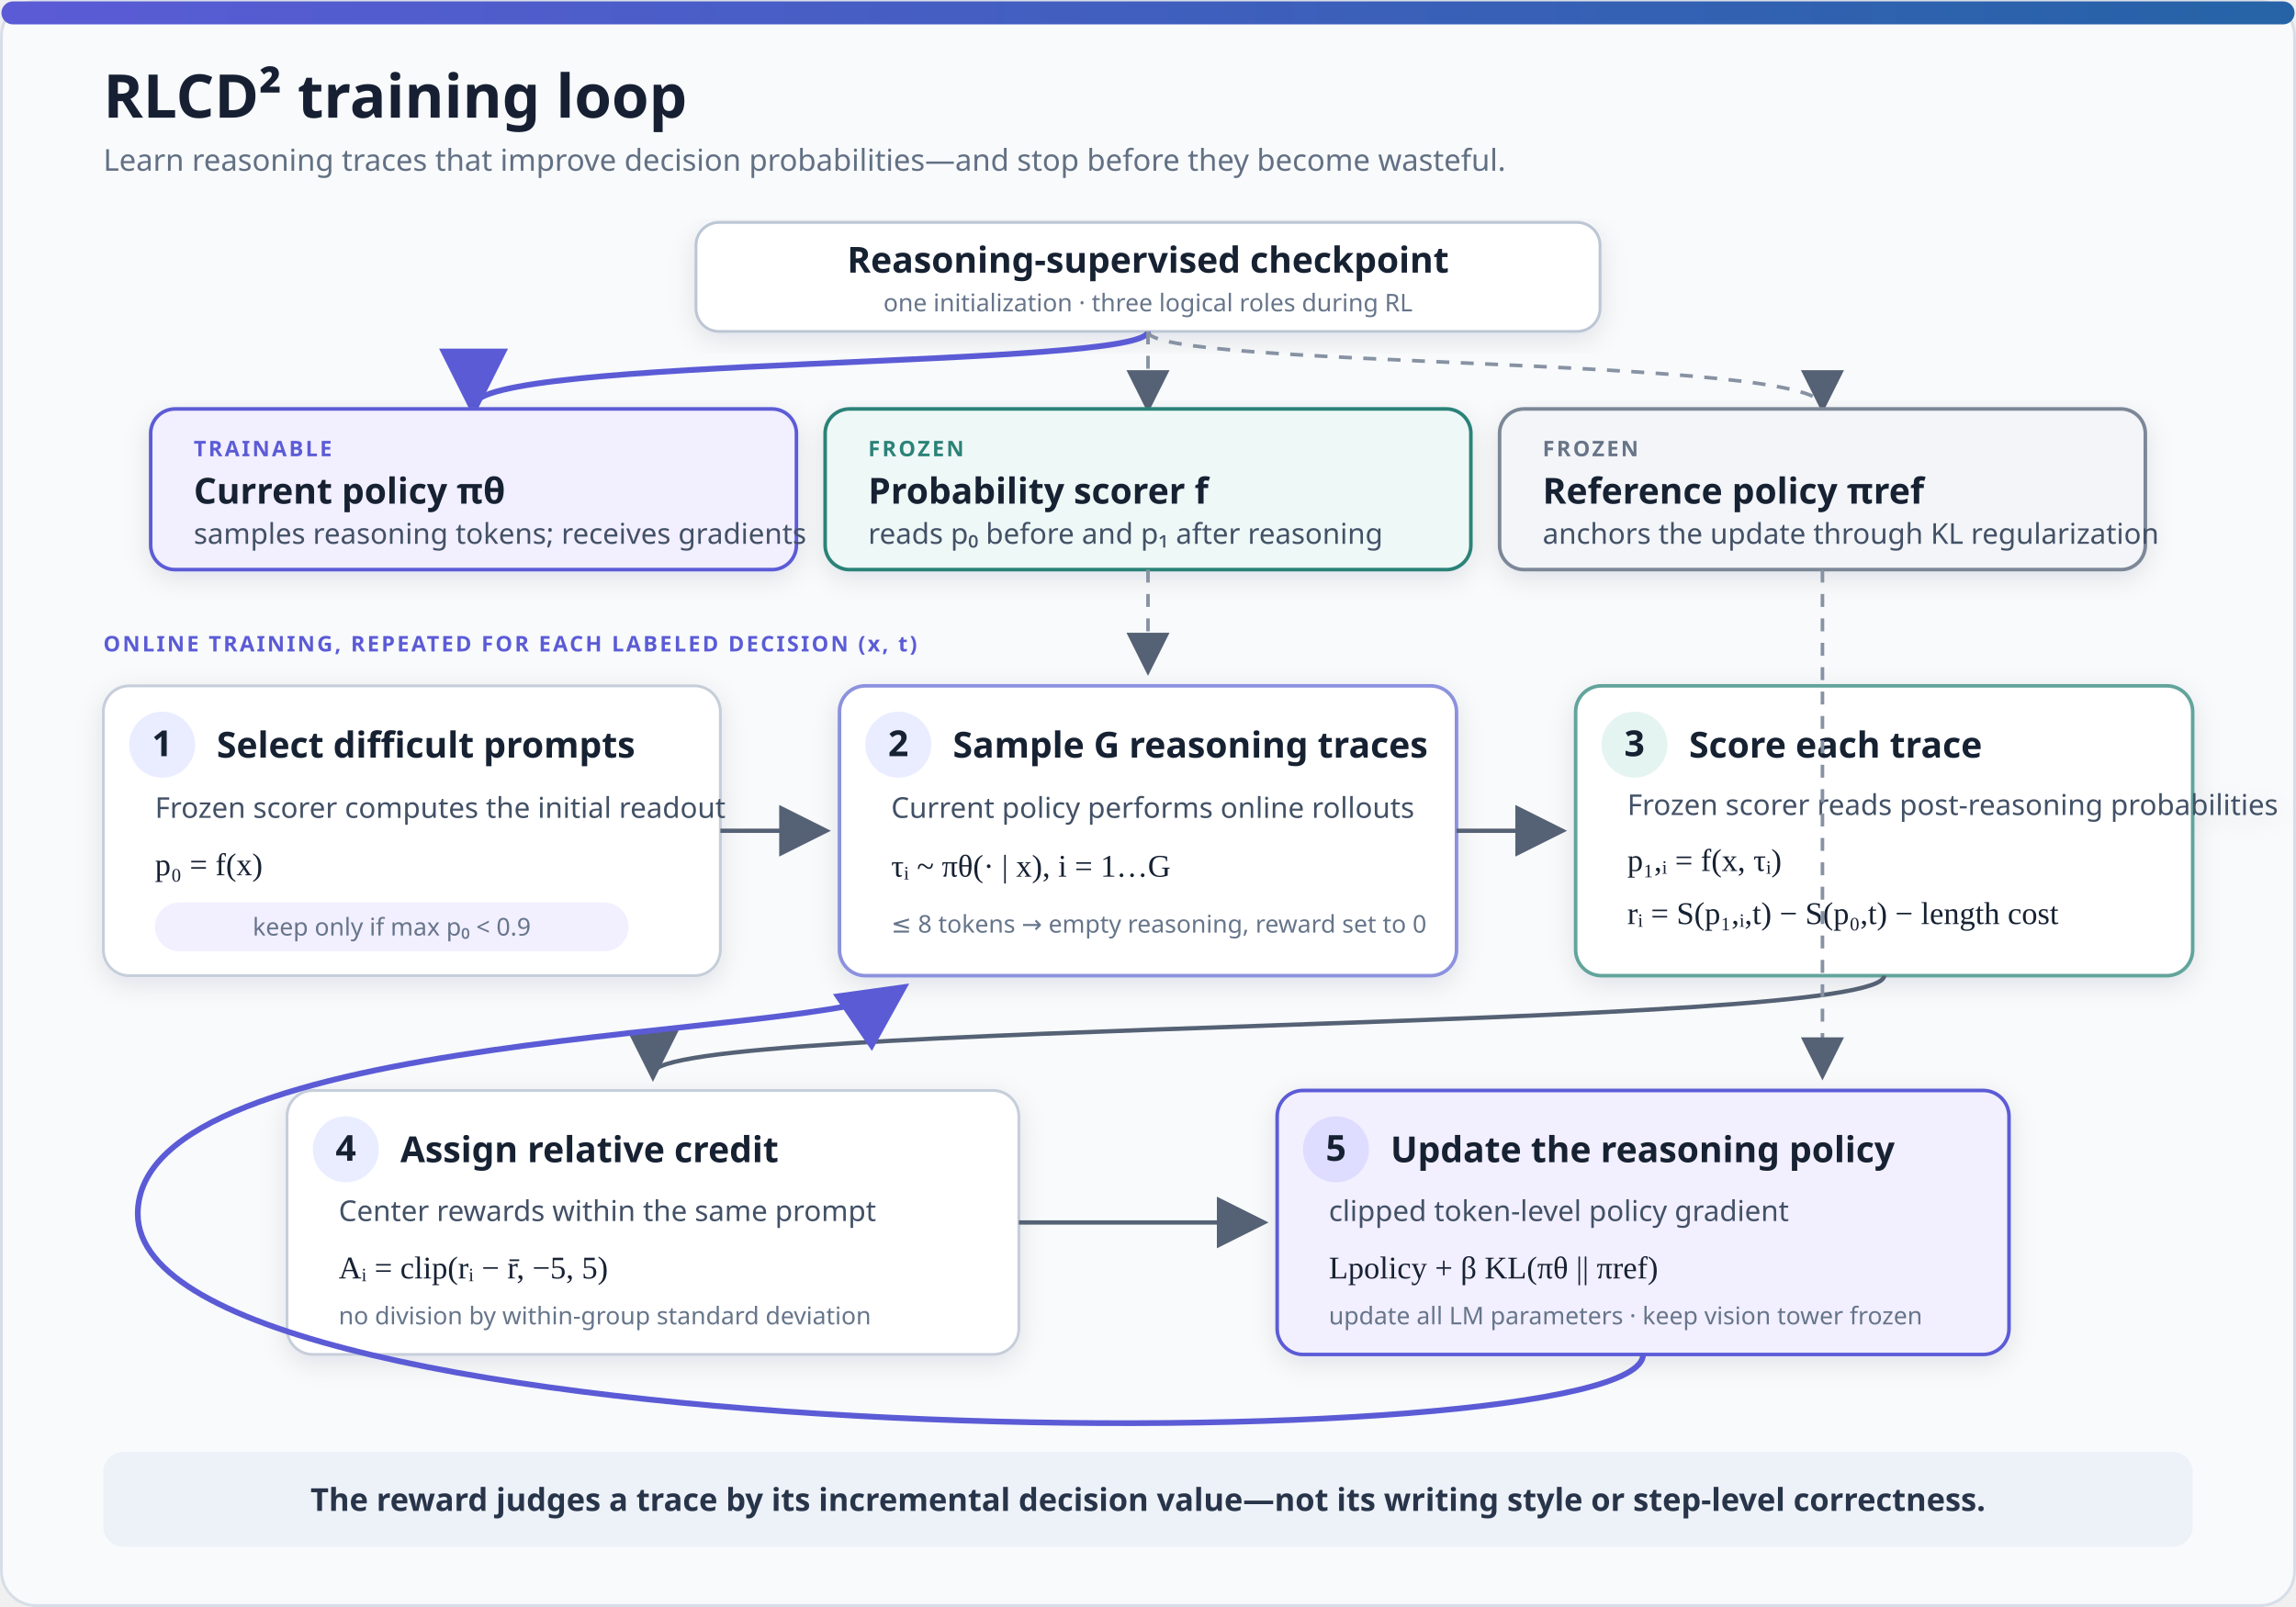
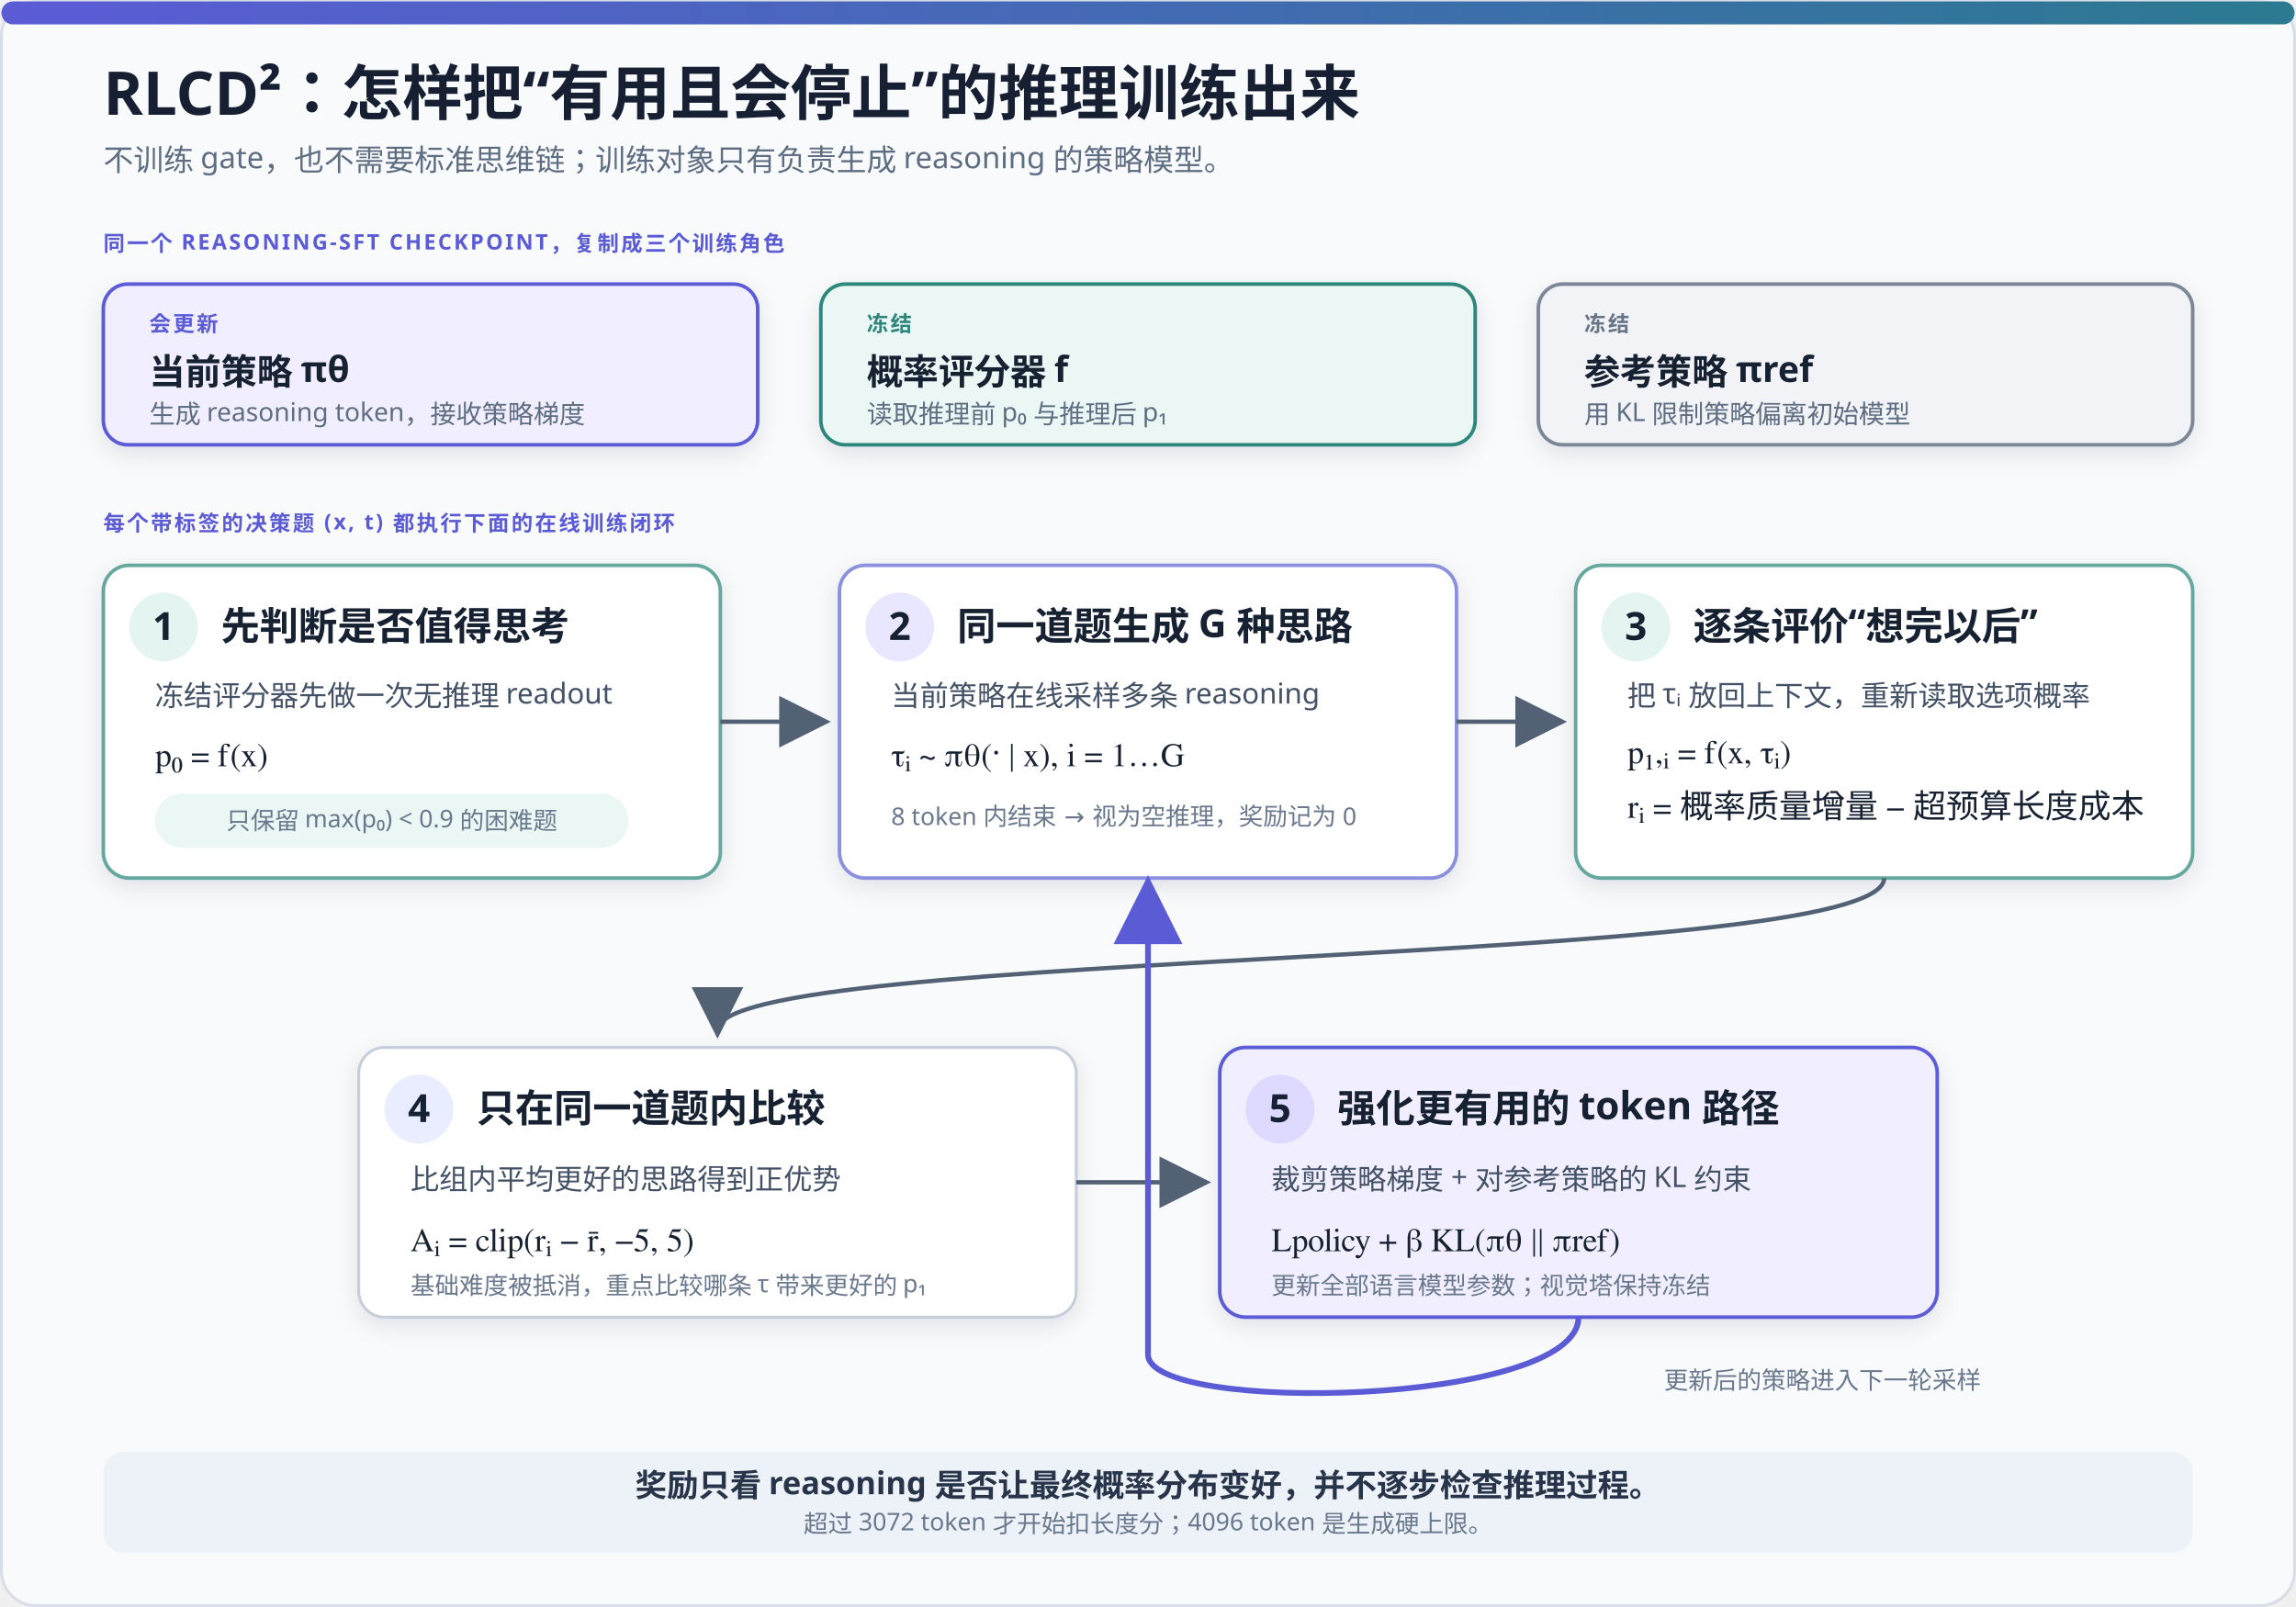
<svg xmlns="http://www.w3.org/2000/svg" width="1600" height="1120" viewBox="0 0 1600 1120" role="img" aria-labelledby="title desc">
  <defs>
-     <linearGradient id="header" x1="0" y1="0" x2="1" y2="0">
+     <linearGradient id="topbar" x1="0" y1="0" x2="1" y2="0">
      <stop offset="0" stop-color="#5b5bd6" />
-       <stop offset="1" stop-color="#2563a6" />
+       <stop offset="1" stop-color="#2b7a91" />
    </linearGradient>
-     <filter id="shadow" x="-10%" y="-10%" width="120%" height="130%">
-       <feDropShadow dx="0" dy="5" stdDeviation="9" flood-color="#172033" flood-opacity="0.10" />
+     <filter id="shadow" x="-12%" y="-12%" width="124%" height="136%">
+       <feDropShadow dx="0" dy="5" stdDeviation="8" flood-color="#1a2435" flood-opacity="0.10" />
    </filter>
    <marker id="arrow" markerWidth="12" markerHeight="12" refX="10" refY="6" orient="auto" markerUnits="strokeWidth">
-       <path d="M0,0 L12,6 L0,12 Z" fill="#556174" />
+       <path d="M0,0 L12,6 L0,12 Z" fill="#536174" />
    </marker>
    <marker id="arrow-purple" markerWidth="12" markerHeight="12" refX="10" refY="6" orient="auto" markerUnits="strokeWidth">
      <path d="M0,0 L12,6 L0,12 Z" fill="#5b5bd6" />
    </marker>
    <style>
-       .title { font: 700 42px "Segoe UI", "Microsoft YaHei", sans-serif; fill: #172033; }
-       .subtitle { font: 400 21px "Segoe UI", "Microsoft YaHei", sans-serif; fill: #627083; }
-       .role { font: 700 15px "Segoe UI", "Microsoft YaHei", sans-serif; letter-spacing: 1.5px; }
-       .node-title { font: 700 25px "Segoe UI", "Microsoft YaHei", sans-serif; fill: #172033; }
-       .node-body { font: 400 20px "Segoe UI", "Microsoft YaHei", sans-serif; fill: #435166; }
-       .formula { font: 400 22px "Cambria Math", "Times New Roman", serif; fill: #172033; }
-       .caption { font: 600 22px "Segoe UI", "Microsoft YaHei", sans-serif; fill: #273449; }
-       .small { font: 400 17px "Segoe UI", "Microsoft YaHei", sans-serif; fill: #66758a; }
-       .edge { fill: none; stroke: #556174; stroke-width: 3; marker-end: url(#arrow); }
-       .edge-purple { fill: none; stroke: #5b5bd6; stroke-width: 4; marker-end: url(#arrow-purple); }
-       .edge-dashed { fill: none; stroke: #8792a3; stroke-width: 2.5; stroke-dasharray: 9 8; marker-end: url(#arrow); }
+       .title { font: 700 42px "Microsoft YaHei", "PingFang SC", "Segoe UI", sans-serif; fill: #172033; }
+       .subtitle { font: 400 21px "Microsoft YaHei", "PingFang SC", "Segoe UI", sans-serif; fill: #5e6d82; }
+       .role-name { font: 700 25px "Microsoft YaHei", "PingFang SC", "Segoe UI", sans-serif; fill: #172033; }
+       .role-desc { font: 400 18px "Microsoft YaHei", "PingFang SC", "Segoe UI", sans-serif; fill: #5e6d82; }
+       .badge { font: 700 15px "Microsoft YaHei", "PingFang SC", "Segoe UI", sans-serif; letter-spacing: 1.5px; }
+       .step-title { font: 700 27px "Microsoft YaHei", "PingFang SC", "Segoe UI", sans-serif; fill: #172033; }
+       .body { font: 400 20px "Microsoft YaHei", "PingFang SC", "Segoe UI", sans-serif; fill: #435166; }
+       .small { font: 400 17px "Microsoft YaHei", "PingFang SC", "Segoe UI", sans-serif; fill: #69788d; }
+       .formula { font: 400 23px "Cambria Math", "Microsoft YaHei", serif; fill: #172033; }
+       .takeaway { font: 700 22px "Microsoft YaHei", "PingFang SC", "Segoe UI", sans-serif; fill: #273449; }
+       .edge { fill: none; stroke: #536174; stroke-width: 3; marker-end: url(#arrow); }
+       .loop { fill: none; stroke: #5b5bd6; stroke-width: 4; marker-end: url(#arrow-purple); }
    </style>
  </defs>
  <rect x="1" y="1" width="1598" height="1118" rx="24" fill="#f8fafc" stroke="#d8dee8" stroke-width="2" />
-   <rect x="1" y="1" width="1598" height="16" rx="8" fill="url(#header)" />
-   <text class="title" x="72" y="82">RLCD² training loop</text>
-   <text class="subtitle" x="72" y="119">Learn reasoning traces that improve decision probabilities—and stop before they become wasteful.</text>
+   <rect x="1" y="1" width="1598" height="16" rx="8" fill="url(#topbar)" />
+   <text class="title" x="72" y="80">RLCD²：怎样把“有用且会停止”的推理训练出来</text>
+   <text class="subtitle" x="72" y="119">不训练 gate，也不需要标准思维链；训练对象只有负责生成 reasoning 的策略模型。</text>
+   <text class="badge" x="72" y="175" fill="#5b5bd6">同一个 REASONING-SFT CHECKPOINT，复制成三个训练角色</text>
  <g filter="url(#shadow)">
-     <rect x="485" y="155" width="630" height="76" rx="16" fill="#ffffff" stroke="#bcc6d4" stroke-width="2" />
-     <text class="node-title" x="800" y="190" text-anchor="middle">Reasoning-supervised checkpoint</text>
-     <text class="small" x="800" y="217" text-anchor="middle">one initialization · three logical roles during RL</text>
-   </g>
-   <path class="edge-purple" d="M800 231 C800 257 330 248 330 283" />
-   <path class="edge-dashed" d="M800 231 L800 283" />
-   <path class="edge-dashed" d="M800 231 C800 257 1270 248 1270 283" />
-   <g filter="url(#shadow)">
-     <rect x="105" y="285" width="450" height="112" rx="17" fill="#f2efff" stroke="#5b5bd6" stroke-width="2.5" />
-     <text class="role" x="135" y="318" fill="#5b5bd6">TRAINABLE</text>
-     <text class="node-title" x="135" y="351">Current policy  πθ</text>
-     <text class="node-body" x="135" y="379">samples reasoning tokens; receives gradients</text>
+     <rect x="72" y="198" width="456" height="112" rx="17" fill="#f1efff" stroke="#5b5bd6" stroke-width="2.5" />
+     <text class="badge" x="104" y="231" fill="#5b5bd6">会更新</text>
+     <text class="role-name" x="104" y="268">当前策略 πθ</text>
+     <text class="role-desc" x="104" y="295">生成 reasoning token，接收策略梯度</text>
  </g>
  <g filter="url(#shadow)">
-     <rect x="575" y="285" width="450" height="112" rx="17" fill="#eef8f7" stroke="#2c8278" stroke-width="2.5" />
-     <text class="role" x="605" y="318" fill="#2c8278">FROZEN</text>
-     <text class="node-title" x="605" y="351">Probability scorer  f</text>
-     <text class="node-body" x="605" y="379">reads p₀ before and p₁ after reasoning</text>
+     <rect x="572" y="198" width="456" height="112" rx="17" fill="#eaf7f5" stroke="#2d867c" stroke-width="2.5" />
+     <text class="badge" x="604" y="231" fill="#2d867c">冻结</text>
+     <text class="role-name" x="604" y="268">概率评分器 f</text>
+     <text class="role-desc" x="604" y="295">读取推理前 p₀ 与推理后 p₁</text>
  </g>
  <g filter="url(#shadow)">
-     <rect x="1045" y="285" width="450" height="112" rx="17" fill="#f3f5f8" stroke="#7c8797" stroke-width="2.5" />
-     <text class="role" x="1075" y="318" fill="#687587">FROZEN</text>
-     <text class="node-title" x="1075" y="351">Reference policy  πref</text>
-     <text class="node-body" x="1075" y="379">anchors the update through KL regularization</text>
+     <rect x="1072" y="198" width="456" height="112" rx="17" fill="#f1f3f6" stroke="#7c8797" stroke-width="2.5" />
+     <text class="badge" x="1104" y="231" fill="#687587">冻结</text>
+     <text class="role-name" x="1104" y="268">参考策略 πref</text>
+     <text class="role-desc" x="1104" y="295">用 KL 限制策略偏离初始模型</text>
  </g>
-   <text class="role" x="72" y="454" fill="#5b5bd6">ONLINE TRAINING, REPEATED FOR EACH LABELED DECISION (x, t)</text>
+   <text class="badge" x="72" y="370" fill="#5b5bd6">每个带标签的决策题 (x, t) 都执行下面的在线训练闭环</text>
  <g filter="url(#shadow)">
-     <rect x="72" y="478" width="430" height="202" rx="18" fill="#ffffff" stroke="#c6ceda" stroke-width="2" />
-     <circle cx="113" cy="519" r="23" fill="#e9edff" />
-     <text class="node-title" x="113" y="527" text-anchor="middle" fill="#4d54be">1</text>
-     <text class="node-title" x="151" y="528">Select difficult prompts</text>
-     <text class="node-body" x="108" y="570">Frozen scorer computes the initial readout</text>
-     <text class="formula" x="108" y="610">p₀ = f(x)</text>
-     <rect x="108" y="629" width="330" height="34" rx="17" fill="#f2efff" />
-     <text class="small" x="273" y="652" text-anchor="middle" fill="#4d54be">keep only if  max p₀ &lt; 0.9</text>
+     <rect x="72" y="394" width="430" height="218" rx="18" fill="#ffffff" stroke="#66a89f" stroke-width="2.5" />
+     <circle cx="114" cy="437" r="24" fill="#e4f4f1" />
+     <text class="step-title" x="114" y="446" text-anchor="middle" fill="#2d867c">1</text>
+     <text class="step-title" x="154" y="446">先判断是否值得思考</text>
+     <text class="body" x="108" y="492">冻结评分器先做一次无推理 readout</text>
+     <text class="formula" x="108" y="534">p₀ = f(x)</text>
+     <rect x="108" y="553" width="330" height="38" rx="19" fill="#eaf7f5" />
+     <text class="small" x="273" y="578" text-anchor="middle" fill="#2d867c">只保留 max(p₀) &lt; 0.9 的困难题</text>
  </g>
  <g filter="url(#shadow)">
-     <rect x="585" y="478" width="430" height="202" rx="18" fill="#ffffff" stroke="#8c92de" stroke-width="2.5" />
-     <circle cx="626" cy="519" r="23" fill="#e9edff" />
-     <text class="node-title" x="626" y="527" text-anchor="middle" fill="#4d54be">2</text>
-     <text class="node-title" x="664" y="528">Sample G reasoning traces</text>
-     <text class="node-body" x="621" y="570">Current policy performs online rollouts</text>
-     <text class="formula" x="621" y="611">τᵢ ~ πθ(· | x),   i = 1…G</text>
-     <text class="small" x="621" y="650">≤ 8 tokens → empty reasoning, reward set to 0</text>
+     <rect x="585" y="394" width="430" height="218" rx="18" fill="#ffffff" stroke="#8b91df" stroke-width="2.5" />
+     <circle cx="627" cy="437" r="24" fill="#e9e7ff" />
+     <text class="step-title" x="627" y="446" text-anchor="middle" fill="#5b5bd6">2</text>
+     <text class="step-title" x="667" y="446">同一道题生成 G 种思路</text>
+     <text class="body" x="621" y="492">当前策略在线采样多条 reasoning</text>
+     <text class="formula" x="621" y="534">τᵢ ~ πθ(· | x),  i = 1…G</text>
+     <text class="small" x="621" y="575">8 token 内结束 → 视为空推理，奖励记为 0</text>
  </g>
  <g filter="url(#shadow)">
-     <rect x="1098" y="478" width="430" height="202" rx="18" fill="#ffffff" stroke="#62a49b" stroke-width="2.5" />
-     <circle cx="1139" cy="519" r="23" fill="#e4f4f1" />
-     <text class="node-title" x="1139" y="527" text-anchor="middle" fill="#2c8278">3</text>
-     <text class="node-title" x="1177" y="528">Score each trace</text>
-     <text class="node-body" x="1134" y="568">Frozen scorer reads post-reasoning probabilities</text>
-     <text class="formula" x="1134" y="607">p₁,ᵢ = f(x, τᵢ)</text>
-     <text class="formula" x="1134" y="644">rᵢ = S(p₁,ᵢ,t) − S(p₀,t) − length cost</text>
+     <rect x="1098" y="394" width="430" height="218" rx="18" fill="#ffffff" stroke="#66a89f" stroke-width="2.5" />
+     <circle cx="1140" cy="437" r="24" fill="#e4f4f1" />
+     <text class="step-title" x="1140" y="446" text-anchor="middle" fill="#2d867c">3</text>
+     <text class="step-title" x="1180" y="446">逐条评价“想完以后”</text>
+     <text class="body" x="1134" y="492">把 τᵢ 放回上下文，重新读取选项概率</text>
+     <text class="formula" x="1134" y="532">p₁,ᵢ = f(x, τᵢ)</text>
+     <text class="formula" x="1134" y="570">rᵢ = 概率质量增量 − 超预算长度成本</text>
  </g>
-   <path class="edge" d="M502 579 L573 579" />
-   <path class="edge" d="M1015 579 L1086 579" />
-   <path class="edge-dashed" d="M800 397 L800 466" />
+   <path class="edge" d="M502 503 L573 503" />
+   <path class="edge" d="M1015 503 L1086 503" />
  <g filter="url(#shadow)">
-     <rect x="200" y="760" width="510" height="184" rx="18" fill="#ffffff" stroke="#c6ceda" stroke-width="2" />
-     <circle cx="241" cy="801" r="23" fill="#e9edff" />
-     <text class="node-title" x="241" y="809" text-anchor="middle" fill="#4d54be">4</text>
-     <text class="node-title" x="279" y="810">Assign relative credit</text>
-     <text class="node-body" x="236" y="851">Center rewards within the same prompt</text>
-     <text class="formula" x="236" y="891">Aᵢ = clip(rᵢ − r̄, −5, 5)</text>
-     <text class="small" x="236" y="923">no division by within-group standard deviation</text>
+     <rect x="250" y="730" width="500" height="188" rx="18" fill="#ffffff" stroke="#c6ceda" stroke-width="2" />
+     <circle cx="292" cy="773" r="24" fill="#e9edff" />
+     <text class="step-title" x="292" y="782" text-anchor="middle" fill="#536174">4</text>
+     <text class="step-title" x="332" y="782">只在同一道题内比较</text>
+     <text class="body" x="286" y="829">比组内平均更好的思路得到正优势</text>
+     <text class="formula" x="286" y="872">Aᵢ = clip(rᵢ − r̄, −5, 5)</text>
+     <text class="small" x="286" y="902">基础难度被抵消，重点比较哪条 τ 带来更好的 p₁</text>
  </g>
  <g filter="url(#shadow)">
-     <rect x="890" y="760" width="510" height="184" rx="18" fill="#f2efff" stroke="#5b5bd6" stroke-width="2.5" />
-     <circle cx="931" cy="801" r="23" fill="#dedcff" />
-     <text class="node-title" x="931" y="809" text-anchor="middle" fill="#4d54be">5</text>
-     <text class="node-title" x="969" y="810">Update the reasoning policy</text>
-     <text class="node-body" x="926" y="851">clipped token-level policy gradient</text>
-     <text class="formula" x="926" y="891">Lpolicy + β KL(πθ || πref)</text>
-     <text class="small" x="926" y="923">update all LM parameters · keep vision tower frozen</text>
+     <rect x="850" y="730" width="500" height="188" rx="18" fill="#f1efff" stroke="#5b5bd6" stroke-width="2.5" />
+     <circle cx="892" cy="773" r="24" fill="#dedaff" />
+     <text class="step-title" x="892" y="782" text-anchor="middle" fill="#5b5bd6">5</text>
+     <text class="step-title" x="932" y="782">强化更有用的 token 路径</text>
+     <text class="body" x="886" y="829">裁剪策略梯度 + 对参考策略的 KL 约束</text>
+     <text class="formula" x="886" y="872">Lpolicy + β KL(πθ || πref)</text>
+     <text class="small" x="886" y="902">更新全部语言模型参数；视觉塔保持冻结</text>
  </g>
-   <path class="edge" d="M1313 680 C1313 719 455 711 455 748" />
-   <path class="edge" d="M710 852 L878 852" />
-   <path class="edge-dashed" d="M1270 397 L1270 748" />
-   <path class="edge-purple" d="M1145 944 C1145 1020 96 1018 96 846 C96 715 576 725 627 690" />
-   <rect x="72" y="1012" width="1456" height="66" rx="14" fill="#edf1f8" />
-   <text class="caption" x="800" y="1053" text-anchor="middle">The reward judges a trace by its incremental decision value—not its writing style or step-level correctness.</text>
+   <path class="edge" d="M1313 612 C1313 675 500 660 500 718" />
+   <path class="edge" d="M750 824 L838 824" />
+   <path class="loop" d="M1100 918 C1100 980 800 986 800 944 L800 652 C800 633 800 626 800 618" />
+   <text class="small" x="1270" y="968" text-anchor="middle" fill="#5b5bd6">更新后的策略进入下一轮采样</text>
+   <rect x="72" y="1012" width="1456" height="70" rx="14" fill="#edf1f8" />
+   <text class="takeaway" x="800" y="1043" text-anchor="middle">奖励只看 reasoning 是否让最终概率分布变好，并不逐步检查推理过程。</text>
+   <text class="small" x="800" y="1068" text-anchor="middle">超过 3072 token 才开始扣长度分；4096 token 是生成硬上限。</text>
</svg>
